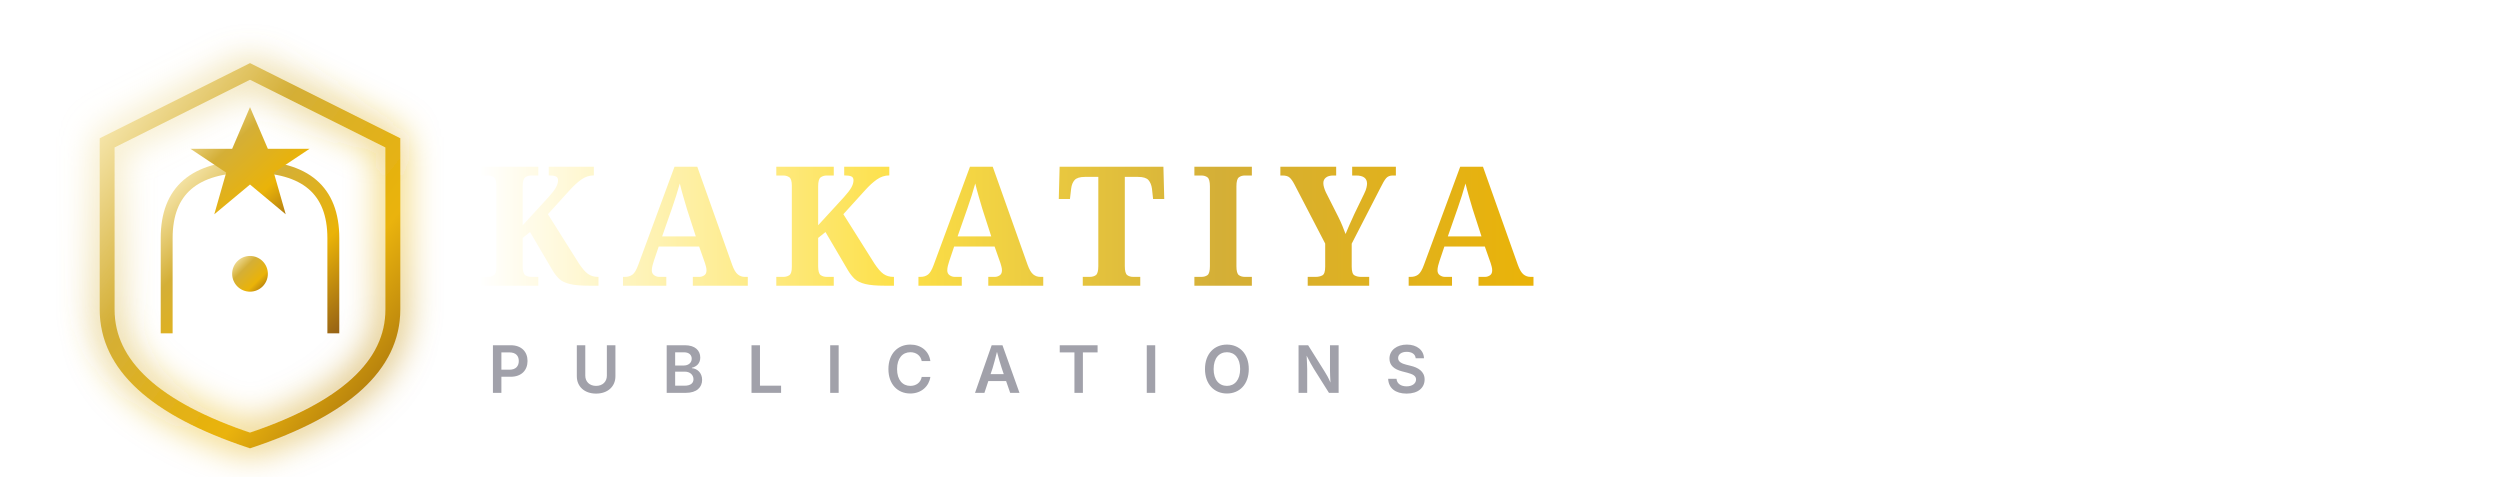
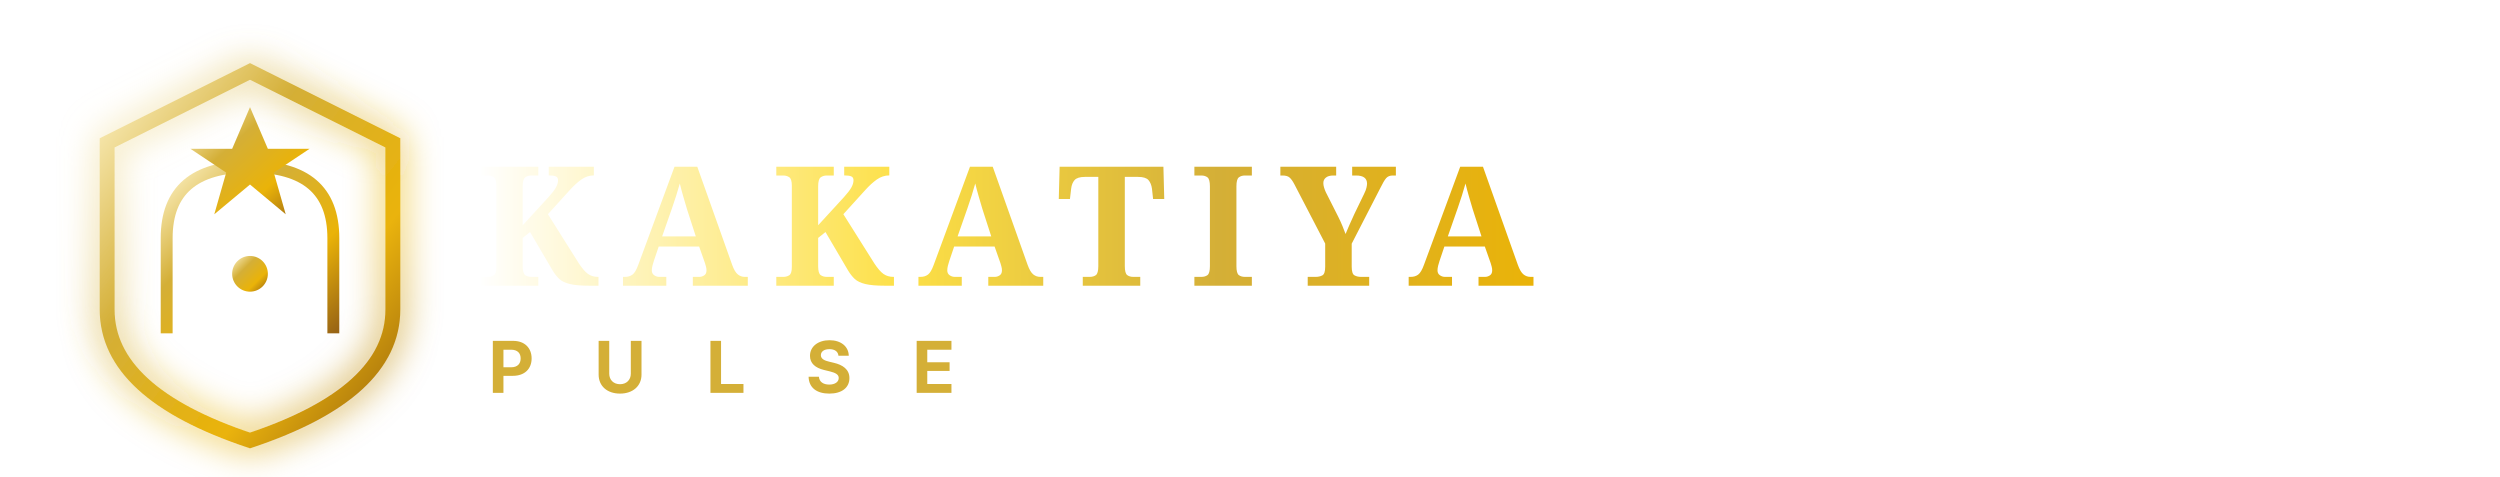
<svg xmlns="http://www.w3.org/2000/svg" viewBox="0 0 420 80" width="100%" height="100%">
  <defs>
    <linearGradient id="goldGradient" x1="0%" y1="0%" x2="100%" y2="100%">
      <stop offset="0%" stop-color="#FEF3C7" />
      <stop offset="35%" stop-color="#D4AF37" />
      <stop offset="70%" stop-color="#EAB308" />
      <stop offset="100%" stop-color="#996515" />
    </linearGradient>
    <linearGradient id="goldTextGradient" x1="0%" y1="0%" x2="100%" y2="0%">
      <stop offset="0%" stop-color="#FFFFFF" />
      <stop offset="40%" stop-color="#FDE047" />
      <stop offset="70%" stop-color="#D4AF37" />
      <stop offset="100%" stop-color="#EAB308" />
    </linearGradient>
    <filter id="goldGlow" x="-20%" y="-20%" width="140%" height="140%">
      <feGaussianBlur stdDeviation="3" result="blur" />
      <feComposite in="SourceGraphic" in2="blur" operator="over" />
    </filter>
  </defs>
  <g transform="translate(10, 8)">
    <path d="M 32 4 L 56 16 V 44 Q 56 58 32 66 Q 8 58 8 44 V 16 Z" fill="none" stroke="url(#goldGradient)" stroke-width="2.5" filter="url(#goldGlow)" />
    <path d="M 18 48 V 32 Q 18 20 32 20 Q 46 20 46 32 V 48" fill="none" stroke="url(#goldGradient)" stroke-width="2" />
    <polygon points="32,10 35,17 42,17 36,21 38,28 32,23 26,28 28,21 22,17 29,17" fill="url(#goldGradient)" />
    <circle cx="32" cy="38" r="3" fill="url(#goldGradient)" />
  </g>
  <g transform="translate(80, 20)">
    <text x="0" y="28" font-family="'Playfair Display', Georgia, serif" font-size="28" font-weight="700" letter-spacing="4" fill="url(#goldTextGradient)">
      KAKATIYA
    </text>
-     <text x="2" y="46" font-family="'Inter', sans-serif" font-size="11" font-weight="600" letter-spacing="7" fill="#A1A1AA">
-       PUBLICATIONS
+     <text x="2" y="46" font-family="'Inter', sans-serif" font-size="12" font-weight="700" letter-spacing="10" fill="#D4AF37">
+       PULSE
    </text>
  </g>
</svg>
